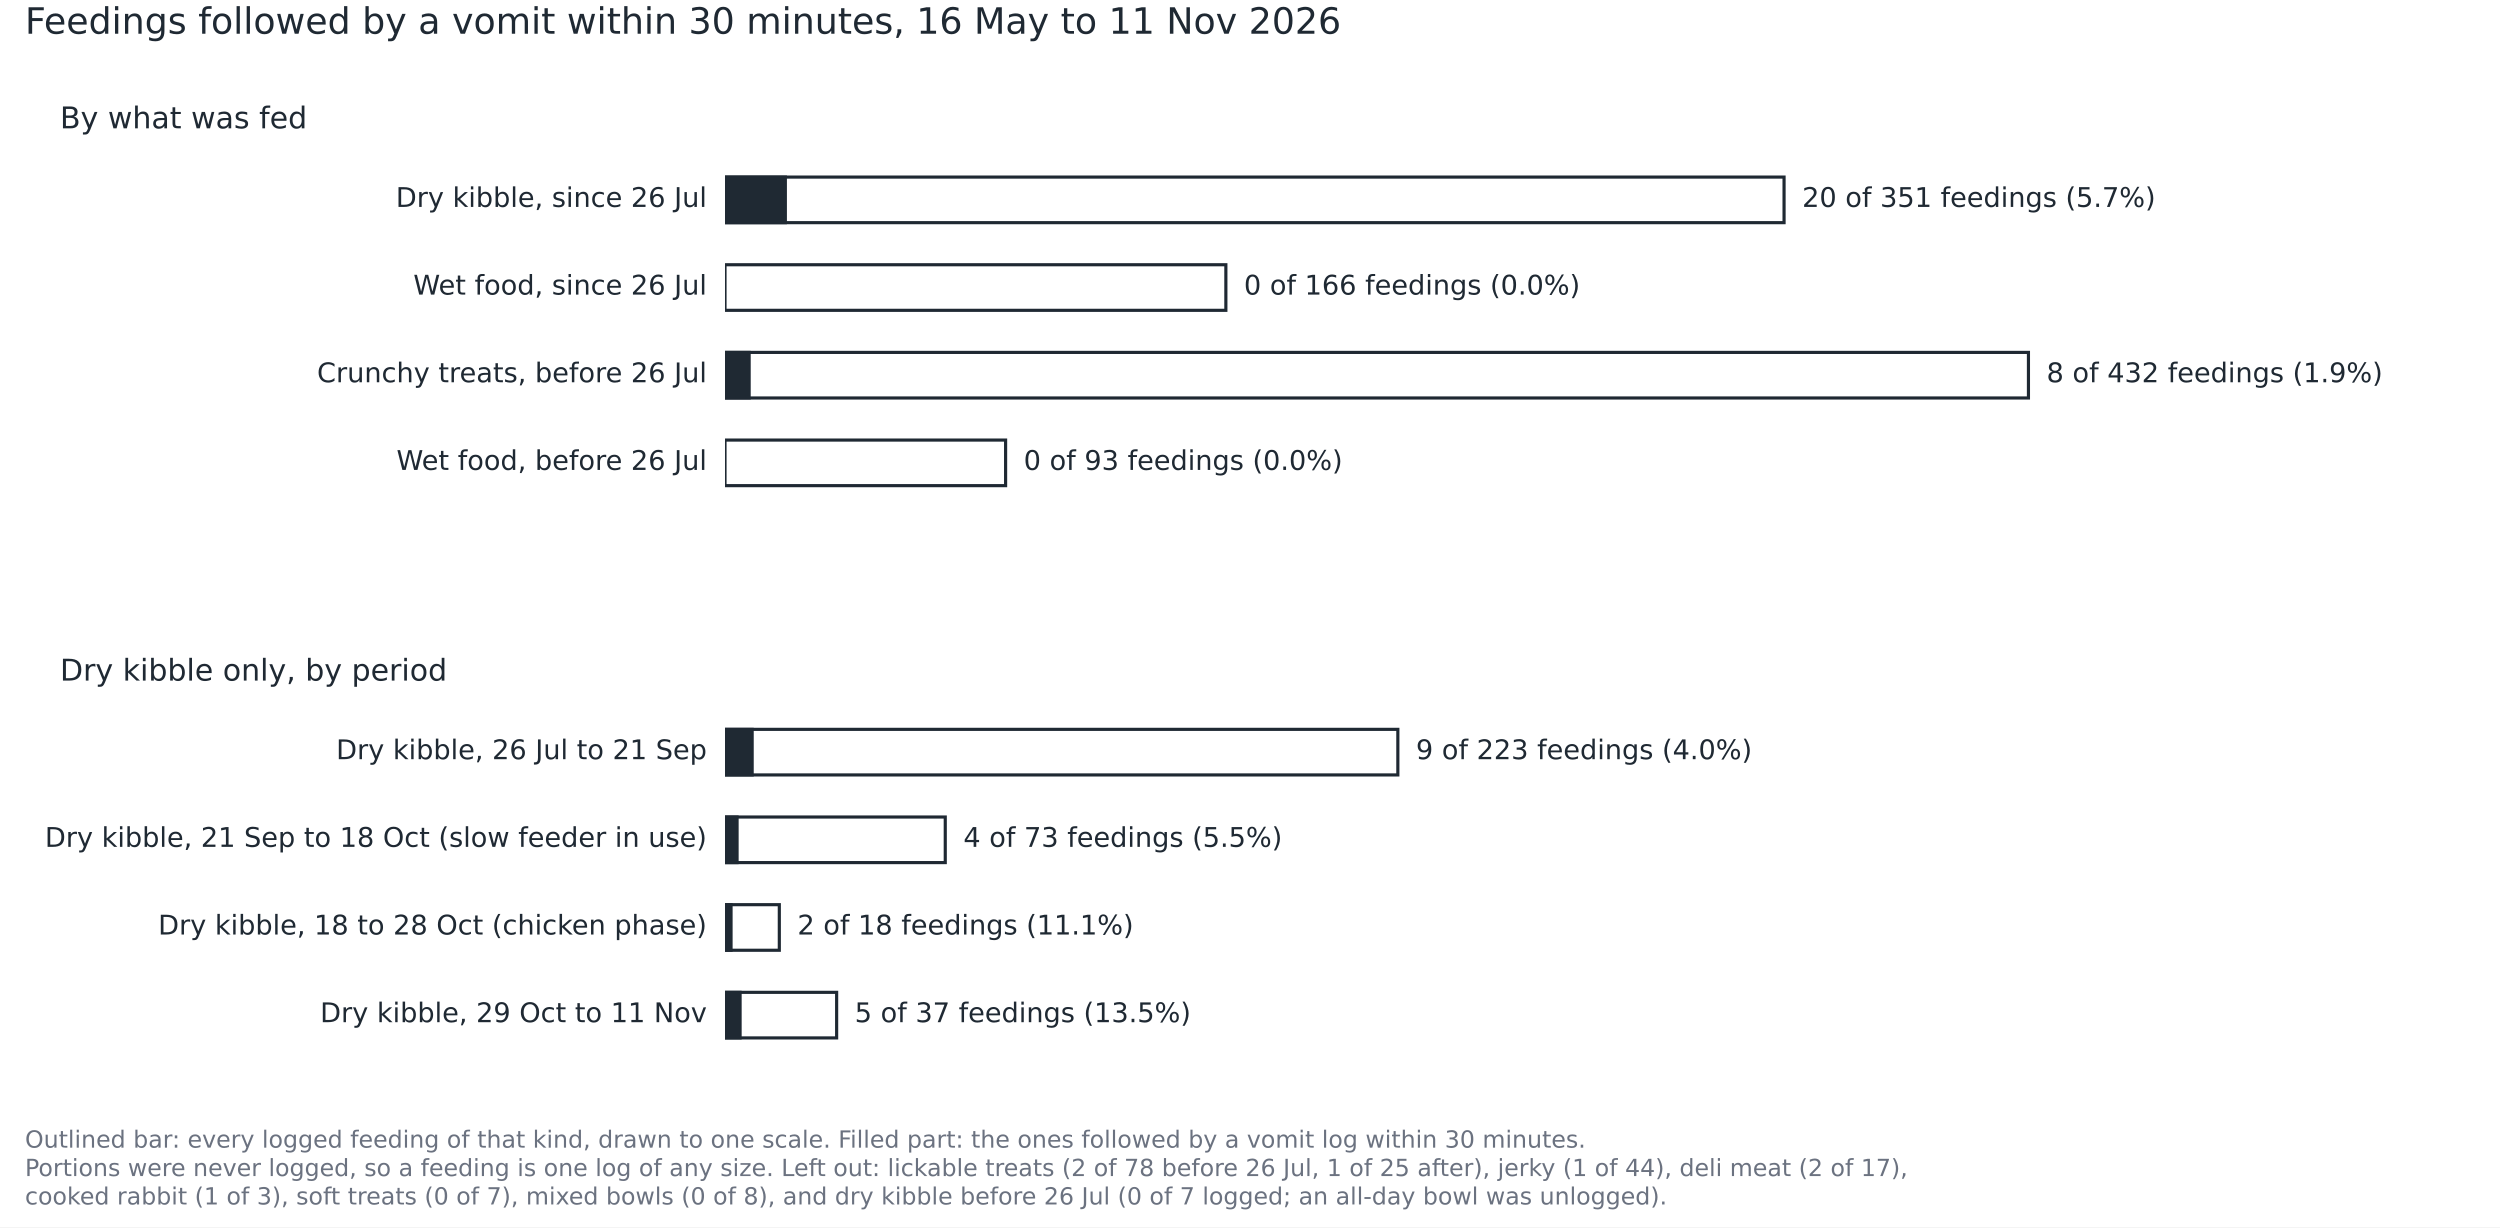
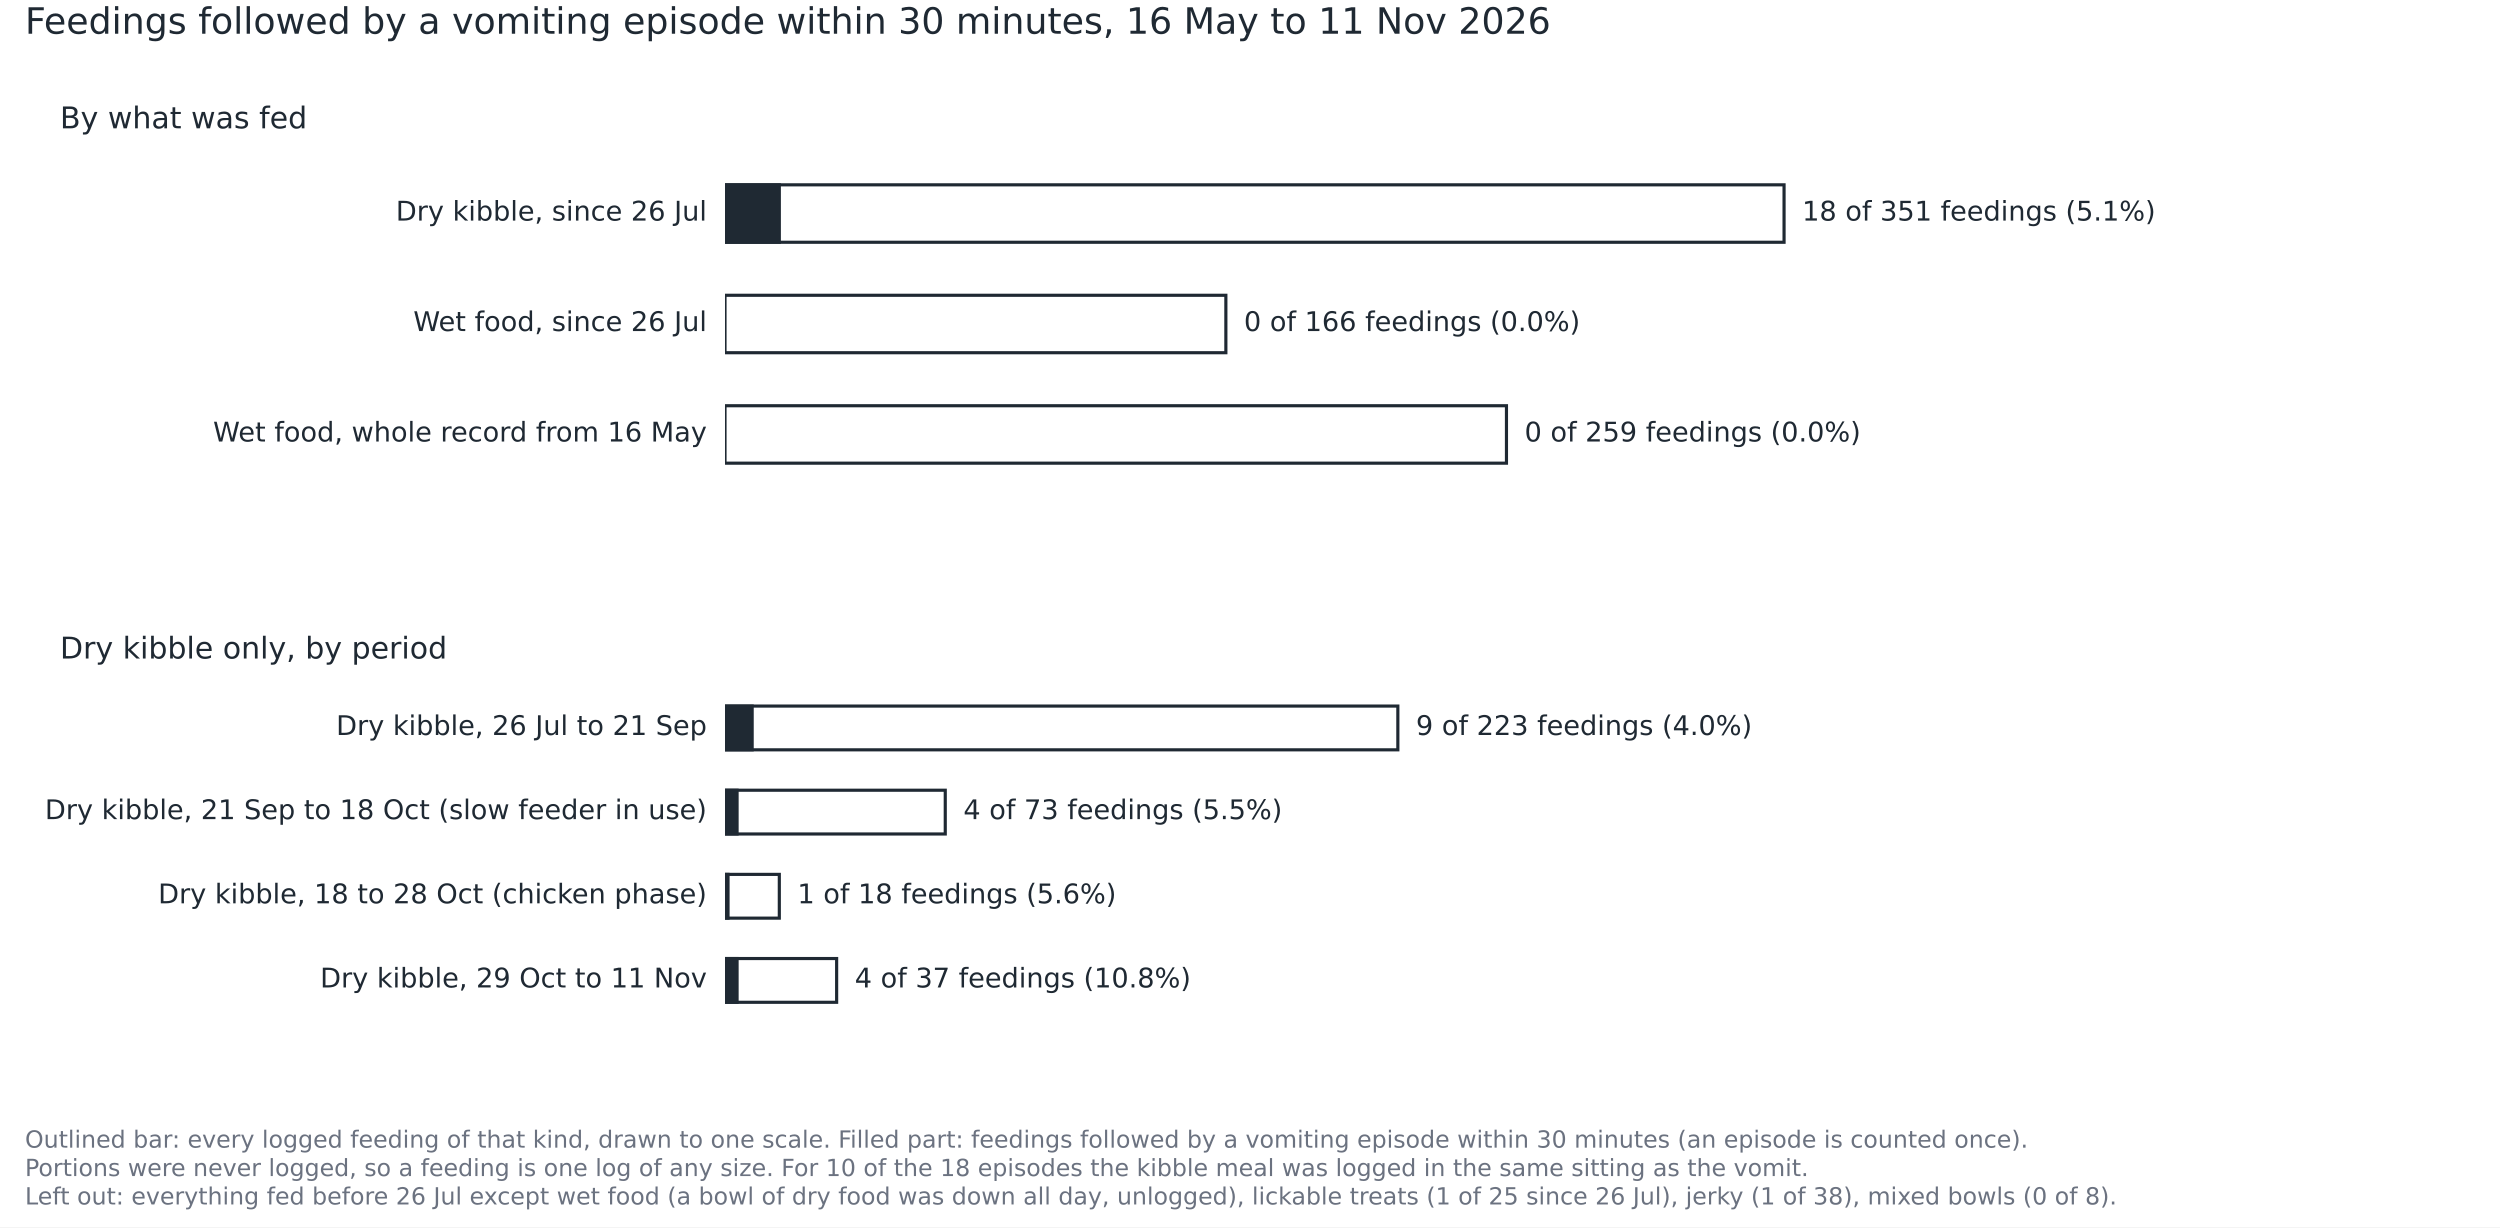
<svg xmlns="http://www.w3.org/2000/svg" width="792pt" height="388.8pt" viewBox="0 0 792 388.8" version="1.1">
  <defs>
    <style type="text/css">*{stroke-linejoin: round; stroke-linecap: butt}</style>
  </defs>
  <g id="figure_1">
    <g id="patch_1">
      <path d="M 0 388.8  L 792 388.8  L 792 0  L 0 0  z " style="fill: #ffffff" />
    </g>
    <g id="axes_1">
      <g id="patch_2">
-         <path d="M 229.68 163.296  L 784.08 163.296  L 784.08 46.656  L 229.68 46.656  z " style="fill: #ffffff" />
+         <path d="M 229.68 158.63  L 784.08 158.63  L 784.08 46.656  L 229.68 46.656  z " style="fill: #ffffff" />
      </g>
      <g id="patch_3">
-         <path d="M 229.68 70.539  L 565.188 70.539  L 565.188 56.098  L 229.68 56.098  z " clip-path="url(#p112b8a9165)" style="fill: #ffffff; stroke: #1f2933; stroke-linejoin: miter" />
+         <path d="M 229.68 76.749  L 565.188 76.749  L 565.188 58.553  L 229.68 58.553  z " clip-path="url(#ped3e0860e1)" style="fill: #ffffff; stroke: #1f2933; stroke-linejoin: miter" />
      </g>
      <g id="patch_4">
-         <path d="M 229.68 70.539  L 248.797 70.539  L 248.797 56.098  L 229.68 56.098  z " clip-path="url(#p112b8a9165)" style="fill: #1f2933; stroke: #1f2933; stroke-linejoin: miter" />
+         <path d="M 229.68 76.749  L 246.886 76.749  L 246.886 58.553  L 229.68 58.553  z " clip-path="url(#ped3e0860e1)" style="fill: #1f2933; stroke: #1f2933; stroke-linejoin: miter" />
      </g>
      <g id="patch_5">
-         <path d="M 229.68 98.311  L 388.353 98.311  L 388.353 83.87  L 229.68 83.87  z " clip-path="url(#p112b8a9165)" style="fill: #ffffff; stroke: #1f2933; stroke-linejoin: miter" />
+         <path d="M 229.68 111.741  L 388.353 111.741  L 388.353 93.545  L 229.68 93.545  z " clip-path="url(#ped3e0860e1)" style="fill: #ffffff; stroke: #1f2933; stroke-linejoin: miter" />
      </g>
      <g id="patch_6">
-         <path d="M 229.68 126.082  L 642.612 126.082  L 642.612 111.641  L 229.68 111.641  z " clip-path="url(#p112b8a9165)" style="fill: #ffffff; stroke: #1f2933; stroke-linejoin: miter" />
-       </g>
-       <g id="patch_7">
-         <path d="M 229.68 126.082  L 237.327 126.082  L 237.327 111.641  L 229.68 111.641  z " clip-path="url(#p112b8a9165)" style="fill: #1f2933; stroke: #1f2933; stroke-linejoin: miter" />
-       </g>
-       <g id="patch_8">
-         <path d="M 229.68 153.854  L 318.575 153.854  L 318.575 139.413  L 229.68 139.413  z " clip-path="url(#p112b8a9165)" style="fill: #ffffff; stroke: #1f2933; stroke-linejoin: miter" />
+         <path d="M 229.68 146.733  L 477.248 146.733  L 477.248 128.537  L 229.68 128.537  z " clip-path="url(#ped3e0860e1)" style="fill: #ffffff; stroke: #1f2933; stroke-linejoin: miter" />
      </g>
      <g id="matplotlib.axis_1" />
      <g id="matplotlib.axis_2" />
      <g id="text_1">
-         <text style="font-size: 8.6px; font-family: 'DejaVu Sans', 'Bitstream Vera Sans', 'Computer Modern Sans Serif', 'Lucida Grande', 'Verdana', 'Geneva', 'Lucid', 'Arial', 'Helvetica', 'Avant Garde', sans-serif; text-anchor: start; fill: #1f2933" x="570.923" y="65.553" transform="rotate(-0 570.9228 65.55318)">20 of 351 feedings  (5.7%)</text>
+         <text style="font-size: 8.6px; font-family: 'DejaVu Sans', 'Bitstream Vera Sans', 'Computer Modern Sans Serif', 'Lucida Grande', 'Verdana', 'Geneva', 'Lucid', 'Arial', 'Helvetica', 'Avant Garde', sans-serif; text-anchor: start; fill: #1f2933" x="570.923" y="69.886" transform="rotate(-0 570.9228 69.88552)">18 of 351 feedings  (5.1%)</text>
      </g>
      <g id="text_2">
-         <text style="font-size: 8.6px; font-family: 'DejaVu Sans', 'Bitstream Vera Sans', 'Computer Modern Sans Serif', 'Lucida Grande', 'Verdana', 'Geneva', 'Lucid', 'Arial', 'Helvetica', 'Avant Garde', sans-serif; text-anchor: end; fill: #1f2933" x="223.945" y="65.553" transform="rotate(-0 223.9448 65.55318)">Dry kibble, since 26 Jul</text>
+         <text style="font-size: 8.6px; font-family: 'DejaVu Sans', 'Bitstream Vera Sans', 'Computer Modern Sans Serif', 'Lucida Grande', 'Verdana', 'Geneva', 'Lucid', 'Arial', 'Helvetica', 'Avant Garde', sans-serif; text-anchor: end; fill: #1f2933" x="223.945" y="69.886" transform="rotate(-0 223.9448 69.88552)">Dry kibble, since 26 Jul</text>
      </g>
      <g id="text_3">
-         <text style="font-size: 8.6px; font-family: 'DejaVu Sans', 'Bitstream Vera Sans', 'Computer Modern Sans Serif', 'Lucida Grande', 'Verdana', 'Geneva', 'Lucid', 'Arial', 'Helvetica', 'Avant Garde', sans-serif; text-anchor: start; fill: #1f2933" x="394.088" y="93.325" transform="rotate(-0 394.0883 93.32461)">0 of 166 feedings  (0.0%)</text>
+         <text style="font-size: 8.6px; font-family: 'DejaVu Sans', 'Bitstream Vera Sans', 'Computer Modern Sans Serif', 'Lucida Grande', 'Verdana', 'Geneva', 'Lucid', 'Arial', 'Helvetica', 'Avant Garde', sans-serif; text-anchor: start; fill: #1f2933" x="394.088" y="104.878" transform="rotate(-0 394.0883 104.8775)">0 of 166 feedings  (0.0%)</text>
      </g>
      <g id="text_4">
-         <text style="font-size: 8.6px; font-family: 'DejaVu Sans', 'Bitstream Vera Sans', 'Computer Modern Sans Serif', 'Lucida Grande', 'Verdana', 'Geneva', 'Lucid', 'Arial', 'Helvetica', 'Avant Garde', sans-serif; text-anchor: end; fill: #1f2933" x="223.945" y="93.325" transform="rotate(-0 223.9448 93.32461)">Wet food, since 26 Jul</text>
+         <text style="font-size: 8.6px; font-family: 'DejaVu Sans', 'Bitstream Vera Sans', 'Computer Modern Sans Serif', 'Lucida Grande', 'Verdana', 'Geneva', 'Lucid', 'Arial', 'Helvetica', 'Avant Garde', sans-serif; text-anchor: end; fill: #1f2933" x="223.945" y="104.878" transform="rotate(-0 223.9448 104.8775)">Wet food, since 26 Jul</text>
      </g>
      <g id="text_5">
-         <text style="font-size: 8.6px; font-family: 'DejaVu Sans', 'Bitstream Vera Sans', 'Computer Modern Sans Serif', 'Lucida Grande', 'Verdana', 'Geneva', 'Lucid', 'Arial', 'Helvetica', 'Avant Garde', sans-serif; text-anchor: start; fill: #1f2933" x="648.348" y="121.096" transform="rotate(-0 648.3476 121.096)">8 of 432 feedings  (1.9%)</text>
+         <text style="font-size: 8.6px; font-family: 'DejaVu Sans', 'Bitstream Vera Sans', 'Computer Modern Sans Serif', 'Lucida Grande', 'Verdana', 'Geneva', 'Lucid', 'Arial', 'Helvetica', 'Avant Garde', sans-serif; text-anchor: start; fill: #1f2933" x="482.983" y="139.87" transform="rotate(-0 482.9834 139.8695)">0 of 259 feedings  (0.0%)</text>
      </g>
      <g id="text_6">
-         <text style="font-size: 8.6px; font-family: 'DejaVu Sans', 'Bitstream Vera Sans', 'Computer Modern Sans Serif', 'Lucida Grande', 'Verdana', 'Geneva', 'Lucid', 'Arial', 'Helvetica', 'Avant Garde', sans-serif; text-anchor: end; fill: #1f2933" x="223.945" y="121.096" transform="rotate(-0 223.9448 121.096)">Crunchy treats, before 26 Jul</text>
+         <text style="font-size: 8.6px; font-family: 'DejaVu Sans', 'Bitstream Vera Sans', 'Computer Modern Sans Serif', 'Lucida Grande', 'Verdana', 'Geneva', 'Lucid', 'Arial', 'Helvetica', 'Avant Garde', sans-serif; text-anchor: end; fill: #1f2933" x="223.945" y="139.87" transform="rotate(-0 223.9448 139.8695)">Wet food, whole record from 16 May</text>
      </g>
      <g id="text_7">
-         <text style="font-size: 8.6px; font-family: 'DejaVu Sans', 'Bitstream Vera Sans', 'Computer Modern Sans Serif', 'Lucida Grande', 'Verdana', 'Geneva', 'Lucid', 'Arial', 'Helvetica', 'Avant Garde', sans-serif; text-anchor: start; fill: #1f2933" x="324.31" y="148.867" transform="rotate(-0 324.3103 148.8675)">0 of 93 feedings  (0.0%)</text>
-       </g>
-       <g id="text_8">
-         <text style="font-size: 8.6px; font-family: 'DejaVu Sans', 'Bitstream Vera Sans', 'Computer Modern Sans Serif', 'Lucida Grande', 'Verdana', 'Geneva', 'Lucid', 'Arial', 'Helvetica', 'Avant Garde', sans-serif; text-anchor: end; fill: #1f2933" x="223.945" y="148.867" transform="rotate(-0 223.9448 148.8675)">Wet food, before 26 Jul</text>
-       </g>
-       <g id="text_9">
        <text style="font-size: 9.5px; font-family: 'DejaVu Sans', 'Bitstream Vera Sans', 'Computer Modern Sans Serif', 'Lucida Grande', 'Verdana', 'Geneva', 'Lucid', 'Arial', 'Helvetica', 'Avant Garde', sans-serif; text-anchor: start; fill: #1f2933" x="19.008" y="40.656" transform="rotate(-0 19.008 40.656)">By what was fed</text>
      </g>
    </g>
    <g id="axes_2">
+       <g id="patch_7">
+         <path d="M 229.68 326.592  L 784.08 326.592  L 784.08 214.618  L 229.68 214.618  z " style="fill: #ffffff" />
+       </g>
+       <g id="patch_8">
+         <path d="M 229.68 237.546  L 442.837 237.546  L 442.837 223.682  L 229.68 223.682  z " clip-path="url(#p70e9650b66)" style="fill: #ffffff; stroke: #1f2933; stroke-linejoin: miter" />
+       </g>
      <g id="patch_9">
-         <path d="M 229.68 338.256  L 784.08 338.256  L 784.08 221.616  L 229.68 221.616  z " style="fill: #ffffff" />
+         <path d="M 229.68 237.546  L 238.283 237.546  L 238.283 223.682  L 229.68 223.682  z " clip-path="url(#p70e9650b66)" style="fill: #1f2933; stroke: #1f2933; stroke-linejoin: miter" />
      </g>
      <g id="patch_10">
-         <path d="M 229.68 245.499  L 442.837 245.499  L 442.837 231.058  L 229.68 231.058  z " clip-path="url(#p0316d165ce)" style="fill: #ffffff; stroke: #1f2933; stroke-linejoin: miter" />
+         <path d="M 229.68 264.206  L 299.458 264.206  L 299.458 250.343  L 229.68 250.343  z " clip-path="url(#p70e9650b66)" style="fill: #ffffff; stroke: #1f2933; stroke-linejoin: miter" />
      </g>
      <g id="patch_11">
-         <path d="M 229.68 245.499  L 238.283 245.499  L 238.283 231.058  L 229.68 231.058  z " clip-path="url(#p0316d165ce)" style="fill: #1f2933; stroke: #1f2933; stroke-linejoin: miter" />
+         <path d="M 229.68 264.206  L 233.503 264.206  L 233.503 250.343  L 229.68 250.343  z " clip-path="url(#p70e9650b66)" style="fill: #1f2933; stroke: #1f2933; stroke-linejoin: miter" />
      </g>
      <g id="patch_12">
-         <path d="M 229.68 273.271  L 299.458 273.271  L 299.458 258.83  L 229.68 258.83  z " clip-path="url(#p0316d165ce)" style="fill: #ffffff; stroke: #1f2933; stroke-linejoin: miter" />
+         <path d="M 229.68 290.867  L 246.886 290.867  L 246.886 277.003  L 229.68 277.003  z " clip-path="url(#p70e9650b66)" style="fill: #ffffff; stroke: #1f2933; stroke-linejoin: miter" />
      </g>
      <g id="patch_13">
-         <path d="M 229.68 273.271  L 233.503 273.271  L 233.503 258.83  L 229.68 258.83  z " clip-path="url(#p0316d165ce)" style="fill: #1f2933; stroke: #1f2933; stroke-linejoin: miter" />
+         <path d="M 229.68 290.867  L 230.636 290.867  L 230.636 277.003  L 229.68 277.003  z " clip-path="url(#p70e9650b66)" style="fill: #1f2933; stroke: #1f2933; stroke-linejoin: miter" />
      </g>
      <g id="patch_14">
-         <path d="M 229.68 301.042  L 246.886 301.042  L 246.886 286.601  L 229.68 286.601  z " clip-path="url(#p0316d165ce)" style="fill: #ffffff; stroke: #1f2933; stroke-linejoin: miter" />
+         <path d="M 229.68 317.527  L 265.047 317.527  L 265.047 303.664  L 229.68 303.664  z " clip-path="url(#p70e9650b66)" style="fill: #ffffff; stroke: #1f2933; stroke-linejoin: miter" />
      </g>
      <g id="patch_15">
-         <path d="M 229.68 301.042  L 231.592 301.042  L 231.592 286.601  L 229.68 286.601  z " clip-path="url(#p0316d165ce)" style="fill: #1f2933; stroke: #1f2933; stroke-linejoin: miter" />
-       </g>
-       <g id="patch_16">
-         <path d="M 229.68 328.814  L 265.047 328.814  L 265.047 314.373  L 229.68 314.373  z " clip-path="url(#p0316d165ce)" style="fill: #ffffff; stroke: #1f2933; stroke-linejoin: miter" />
-       </g>
-       <g id="patch_17">
-         <path d="M 229.68 328.814  L 234.459 328.814  L 234.459 314.373  L 229.68 314.373  z " clip-path="url(#p0316d165ce)" style="fill: #1f2933; stroke: #1f2933; stroke-linejoin: miter" />
+         <path d="M 229.68 317.527  L 233.503 317.527  L 233.503 303.664  L 229.68 303.664  z " clip-path="url(#p70e9650b66)" style="fill: #1f2933; stroke: #1f2933; stroke-linejoin: miter" />
      </g>
      <g id="matplotlib.axis_3" />
      <g id="matplotlib.axis_4" />
+       <g id="text_8">
+         <text style="font-size: 8.6px; font-family: 'DejaVu Sans', 'Bitstream Vera Sans', 'Computer Modern Sans Serif', 'Lucida Grande', 'Verdana', 'Geneva', 'Lucid', 'Arial', 'Helvetica', 'Avant Garde', sans-serif; text-anchor: start; fill: #1f2933" x="448.572" y="232.848" transform="rotate(-0 448.5724 232.8483)">9 of 223 feedings  (4.0%)</text>
+       </g>
+       <g id="text_9">
+         <text style="font-size: 8.6px; font-family: 'DejaVu Sans', 'Bitstream Vera Sans', 'Computer Modern Sans Serif', 'Lucida Grande', 'Verdana', 'Geneva', 'Lucid', 'Arial', 'Helvetica', 'Avant Garde', sans-serif; text-anchor: end; fill: #1f2933" x="223.945" y="232.848" transform="rotate(-0 223.9448 232.8483)">Dry kibble, 26 Jul to 21 Sep</text>
+       </g>
      <g id="text_10">
-         <text style="font-size: 8.6px; font-family: 'DejaVu Sans', 'Bitstream Vera Sans', 'Computer Modern Sans Serif', 'Lucida Grande', 'Verdana', 'Geneva', 'Lucid', 'Arial', 'Helvetica', 'Avant Garde', sans-serif; text-anchor: start; fill: #1f2933" x="448.572" y="240.513" transform="rotate(-0 448.5724 240.5132)">9 of 223 feedings  (4.0%)</text>
+         <text style="font-size: 8.6px; font-family: 'DejaVu Sans', 'Bitstream Vera Sans', 'Computer Modern Sans Serif', 'Lucida Grande', 'Verdana', 'Geneva', 'Lucid', 'Arial', 'Helvetica', 'Avant Garde', sans-serif; text-anchor: start; fill: #1f2933" x="305.193" y="259.509" transform="rotate(-0 305.1931 259.5088)">4 of 73 feedings  (5.5%)</text>
      </g>
      <g id="text_11">
-         <text style="font-size: 8.6px; font-family: 'DejaVu Sans', 'Bitstream Vera Sans', 'Computer Modern Sans Serif', 'Lucida Grande', 'Verdana', 'Geneva', 'Lucid', 'Arial', 'Helvetica', 'Avant Garde', sans-serif; text-anchor: end; fill: #1f2933" x="223.945" y="240.513" transform="rotate(-0 223.9448 240.5132)">Dry kibble, 26 Jul to 21 Sep</text>
+         <text style="font-size: 8.6px; font-family: 'DejaVu Sans', 'Bitstream Vera Sans', 'Computer Modern Sans Serif', 'Lucida Grande', 'Verdana', 'Geneva', 'Lucid', 'Arial', 'Helvetica', 'Avant Garde', sans-serif; text-anchor: end; fill: #1f2933" x="223.945" y="259.509" transform="rotate(-0 223.9448 259.5088)">Dry kibble, 21 Sep to 18 Oct (slow feeder in use)</text>
      </g>
      <g id="text_12">
-         <text style="font-size: 8.6px; font-family: 'DejaVu Sans', 'Bitstream Vera Sans', 'Computer Modern Sans Serif', 'Lucida Grande', 'Verdana', 'Geneva', 'Lucid', 'Arial', 'Helvetica', 'Avant Garde', sans-serif; text-anchor: start; fill: #1f2933" x="305.193" y="268.285" transform="rotate(-0 305.1931 268.2846)">4 of 73 feedings  (5.5%)</text>
+         <text style="font-size: 8.6px; font-family: 'DejaVu Sans', 'Bitstream Vera Sans', 'Computer Modern Sans Serif', 'Lucida Grande', 'Verdana', 'Geneva', 'Lucid', 'Arial', 'Helvetica', 'Avant Garde', sans-serif; text-anchor: start; fill: #1f2933" x="252.621" y="286.169" transform="rotate(-0 252.6207 286.1694)">1 of 18 feedings  (5.6%)</text>
      </g>
      <g id="text_13">
-         <text style="font-size: 8.6px; font-family: 'DejaVu Sans', 'Bitstream Vera Sans', 'Computer Modern Sans Serif', 'Lucida Grande', 'Verdana', 'Geneva', 'Lucid', 'Arial', 'Helvetica', 'Avant Garde', sans-serif; text-anchor: end; fill: #1f2933" x="223.945" y="268.285" transform="rotate(-0 223.9448 268.2846)">Dry kibble, 21 Sep to 18 Oct (slow feeder in use)</text>
+         <text style="font-size: 8.6px; font-family: 'DejaVu Sans', 'Bitstream Vera Sans', 'Computer Modern Sans Serif', 'Lucida Grande', 'Verdana', 'Geneva', 'Lucid', 'Arial', 'Helvetica', 'Avant Garde', sans-serif; text-anchor: end; fill: #1f2933" x="223.945" y="286.169" transform="rotate(-0 223.9448 286.1694)">Dry kibble, 18 to 28 Oct (chicken phase)</text>
      </g>
      <g id="text_14">
-         <text style="font-size: 8.6px; font-family: 'DejaVu Sans', 'Bitstream Vera Sans', 'Computer Modern Sans Serif', 'Lucida Grande', 'Verdana', 'Geneva', 'Lucid', 'Arial', 'Helvetica', 'Avant Garde', sans-serif; text-anchor: start; fill: #1f2933" x="252.621" y="296.056" transform="rotate(-0 252.6207 296.056)">2 of 18 feedings  (11.1%)</text>
+         <text style="font-size: 8.6px; font-family: 'DejaVu Sans', 'Bitstream Vera Sans', 'Computer Modern Sans Serif', 'Lucida Grande', 'Verdana', 'Geneva', 'Lucid', 'Arial', 'Helvetica', 'Avant Garde', sans-serif; text-anchor: start; fill: #1f2933" x="270.782" y="312.83" transform="rotate(-0 270.7821 312.83)">4 of 37 feedings  (10.8%)</text>
      </g>
      <g id="text_15">
-         <text style="font-size: 8.6px; font-family: 'DejaVu Sans', 'Bitstream Vera Sans', 'Computer Modern Sans Serif', 'Lucida Grande', 'Verdana', 'Geneva', 'Lucid', 'Arial', 'Helvetica', 'Avant Garde', sans-serif; text-anchor: end; fill: #1f2933" x="223.945" y="296.056" transform="rotate(-0 223.9448 296.056)">Dry kibble, 18 to 28 Oct (chicken phase)</text>
+         <text style="font-size: 8.6px; font-family: 'DejaVu Sans', 'Bitstream Vera Sans', 'Computer Modern Sans Serif', 'Lucida Grande', 'Verdana', 'Geneva', 'Lucid', 'Arial', 'Helvetica', 'Avant Garde', sans-serif; text-anchor: end; fill: #1f2933" x="223.945" y="312.83" transform="rotate(-0 223.9448 312.83)">Dry kibble, 29 Oct to 11 Nov</text>
      </g>
      <g id="text_16">
-         <text style="font-size: 8.6px; font-family: 'DejaVu Sans', 'Bitstream Vera Sans', 'Computer Modern Sans Serif', 'Lucida Grande', 'Verdana', 'Geneva', 'Lucid', 'Arial', 'Helvetica', 'Avant Garde', sans-serif; text-anchor: start; fill: #1f2933" x="270.782" y="323.827" transform="rotate(-0 270.7821 323.8275)">5 of 37 feedings  (13.5%)</text>
-       </g>
-       <g id="text_17">
-         <text style="font-size: 8.6px; font-family: 'DejaVu Sans', 'Bitstream Vera Sans', 'Computer Modern Sans Serif', 'Lucida Grande', 'Verdana', 'Geneva', 'Lucid', 'Arial', 'Helvetica', 'Avant Garde', sans-serif; text-anchor: end; fill: #1f2933" x="223.945" y="323.827" transform="rotate(-0 223.9448 323.8275)">Dry kibble, 29 Oct to 11 Nov</text>
-       </g>
-       <g id="text_18">
-         <text style="font-size: 9.5px; font-family: 'DejaVu Sans', 'Bitstream Vera Sans', 'Computer Modern Sans Serif', 'Lucida Grande', 'Verdana', 'Geneva', 'Lucid', 'Arial', 'Helvetica', 'Avant Garde', sans-serif; text-anchor: start; fill: #1f2933" x="19.008" y="215.616" transform="rotate(-0 19.008 215.616)">Dry kibble only, by period</text>
+         <text style="font-size: 9.5px; font-family: 'DejaVu Sans', 'Bitstream Vera Sans', 'Computer Modern Sans Serif', 'Lucida Grande', 'Verdana', 'Geneva', 'Lucid', 'Arial', 'Helvetica', 'Avant Garde', sans-serif; text-anchor: start; fill: #1f2933" x="19.008" y="208.618" transform="rotate(-0 19.008 208.6176)">Dry kibble only, by period</text>
      </g>
    </g>
-     <g id="text_19">
-       <text style="font-size: 11.5px; font-family: 'DejaVu Sans', 'Bitstream Vera Sans', 'Computer Modern Sans Serif', 'Lucida Grande', 'Verdana', 'Geneva', 'Lucid', 'Arial', 'Helvetica', 'Avant Garde', sans-serif; text-anchor: start; fill: #1f2933" x="7.92" y="10.682" transform="rotate(-0 7.92 10.6822)">Feedings followed by a vomit within 30 minutes, 16 May to 11 Nov 2026</text>
+     <g id="text_17">
+       <text style="font-size: 11.5px; font-family: 'DejaVu Sans', 'Bitstream Vera Sans', 'Computer Modern Sans Serif', 'Lucida Grande', 'Verdana', 'Geneva', 'Lucid', 'Arial', 'Helvetica', 'Avant Garde', sans-serif; text-anchor: start; fill: #1f2933" x="7.92" y="10.682" transform="rotate(-0 7.92 10.6822)">Feedings followed by a vomiting episode within 30 minutes, 16 May to 11 Nov 2026</text>
    </g>
-     <g id="text_20">
-       <text style="font-size: 7.5px; font-family: 'DejaVu Sans', 'Bitstream Vera Sans', 'Computer Modern Sans Serif', 'Lucida Grande', 'Verdana', 'Geneva', 'Lucid', 'Arial', 'Helvetica', 'Avant Garde', sans-serif; fill: #6b7280" transform="translate(7.92 363.5778)">Outlined bar: every logged feeding of that kind, drawn to one scale. Filled part: the ones followed by a vomit log within 30 minutes.</text>
-       <text style="font-size: 7.5px; font-family: 'DejaVu Sans', 'Bitstream Vera Sans', 'Computer Modern Sans Serif', 'Lucida Grande', 'Verdana', 'Geneva', 'Lucid', 'Arial', 'Helvetica', 'Avant Garde', sans-serif; fill: #6b7280" transform="translate(7.92 372.5799)">Portions were never logged, so a feeding is one log of any size. Left out: lickable treats (2 of 78 before 26 Jul, 1 of 25 after), jerky (1 of 44), deli meat (2 of 17),</text>
-       <text style="font-size: 7.5px; font-family: 'DejaVu Sans', 'Bitstream Vera Sans', 'Computer Modern Sans Serif', 'Lucida Grande', 'Verdana', 'Geneva', 'Lucid', 'Arial', 'Helvetica', 'Avant Garde', sans-serif; fill: #6b7280" transform="translate(7.92 381.5819)">cooked rabbit (1 of 3), soft treats (0 of 7), mixed bowls (0 of 8), and dry kibble before 26 Jul (0 of 7 logged; an all-day bowl was unlogged).</text>
+     <g id="text_18">
+       <text style="font-size: 7.5px; font-family: 'DejaVu Sans', 'Bitstream Vera Sans', 'Computer Modern Sans Serif', 'Lucida Grande', 'Verdana', 'Geneva', 'Lucid', 'Arial', 'Helvetica', 'Avant Garde', sans-serif; fill: #6b7280" transform="translate(7.92 363.5778)">Outlined bar: every logged feeding of that kind, drawn to one scale. Filled part: feedings followed by a vomiting episode within 30 minutes (an episode is counted once).</text>
+       <text style="font-size: 7.5px; font-family: 'DejaVu Sans', 'Bitstream Vera Sans', 'Computer Modern Sans Serif', 'Lucida Grande', 'Verdana', 'Geneva', 'Lucid', 'Arial', 'Helvetica', 'Avant Garde', sans-serif; fill: #6b7280" transform="translate(7.92 372.5799)">Portions were never logged, so a feeding is one log of any size. For 10 of the 18 episodes the kibble meal was logged in the same sitting as the vomit.</text>
+       <text style="font-size: 7.5px; font-family: 'DejaVu Sans', 'Bitstream Vera Sans', 'Computer Modern Sans Serif', 'Lucida Grande', 'Verdana', 'Geneva', 'Lucid', 'Arial', 'Helvetica', 'Avant Garde', sans-serif; fill: #6b7280" transform="translate(7.92 381.5819)">Left out: everything fed before 26 Jul except wet food (a bowl of dry food was down all day, unlogged), lickable treats (1 of 25 since 26 Jul), jerky (1 of 38), mixed bowls (0 of 8).</text>
    </g>
  </g>
  <defs>
-     <clipPath id="p112b8a9165">
-       <rect x="229.68" y="46.656" width="554.4" height="116.64" />
+     <clipPath id="ped3e0860e1">
+       <rect x="229.68" y="46.656" width="554.4" height="111.974" />
    </clipPath>
-     <clipPath id="p0316d165ce">
-       <rect x="229.68" y="221.616" width="554.4" height="116.64" />
+     <clipPath id="p70e9650b66">
+       <rect x="229.68" y="214.618" width="554.4" height="111.974" />
    </clipPath>
  </defs>
</svg>
